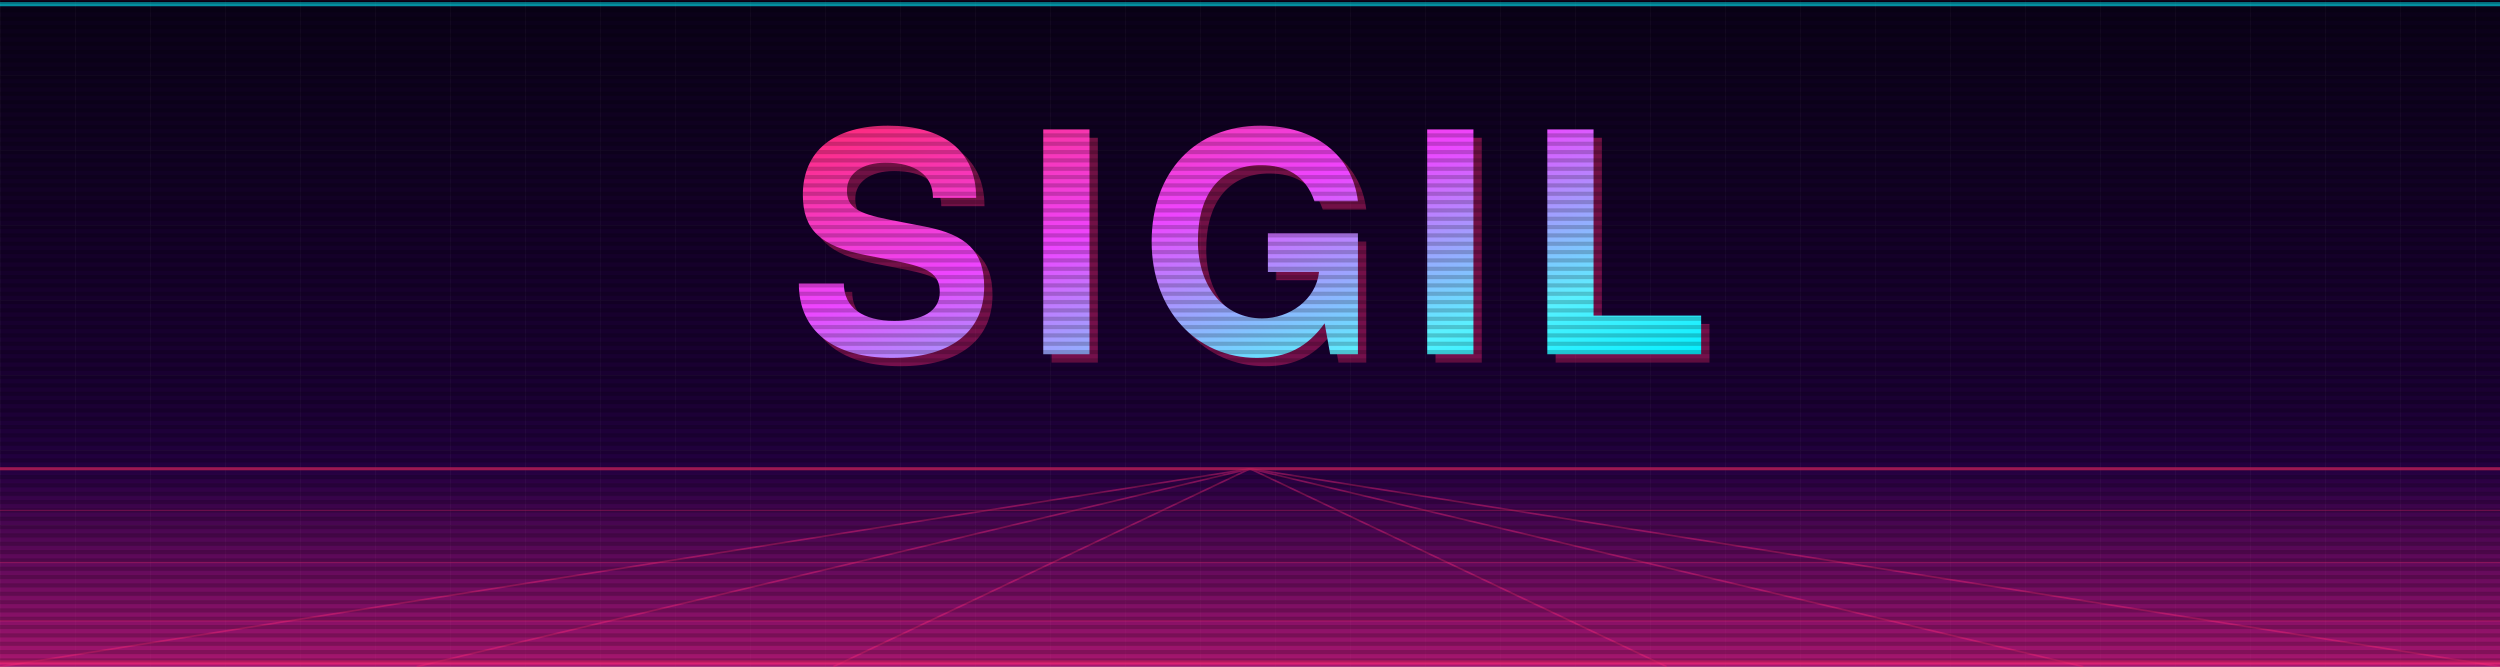
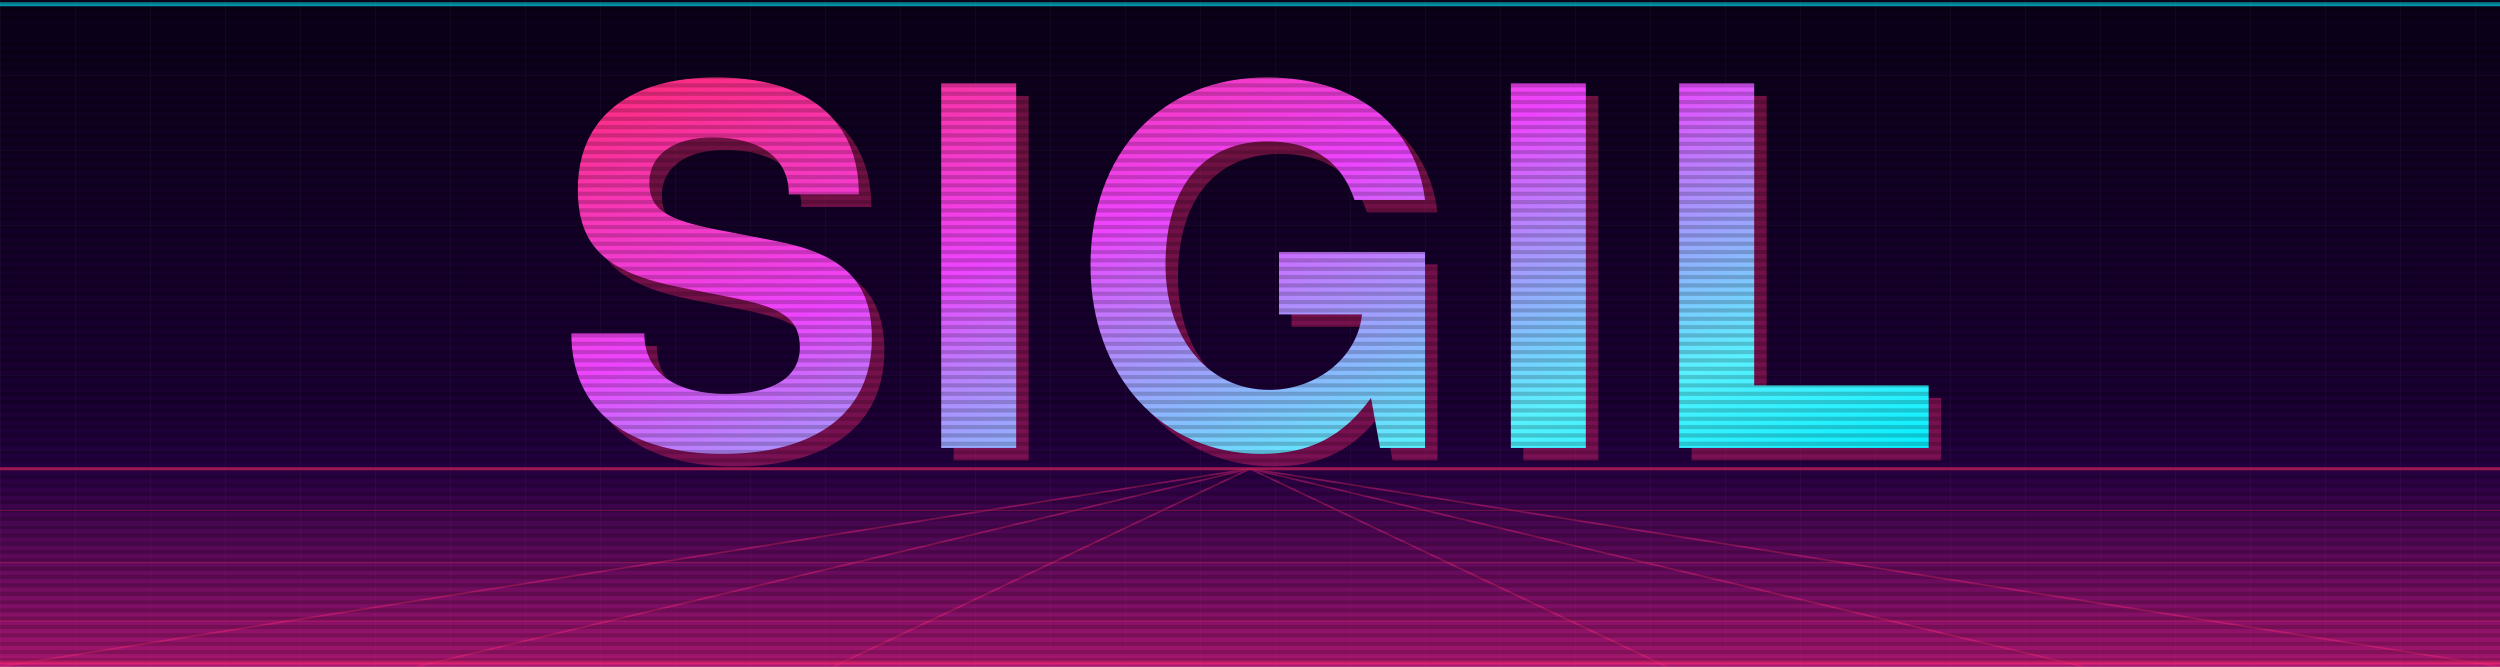
<svg xmlns="http://www.w3.org/2000/svg" viewBox="0 0 1200 320" role="img" aria-label="sigil" preserveAspectRatio="xMidYMid meet">
  <defs>
    <linearGradient id="bg" x1="0" y1="0" x2="0" y2="1">
      <stop offset="0%" stop-color="#0a0118" />
      <stop offset="60%" stop-color="#1a0033" />
      <stop offset="100%" stop-color="#3d0066" />
    </linearGradient>
    <linearGradient id="title" x1="0" y1="0" x2="1" y2="1">
      <stop offset="0%" stop-color="#ff2975" />
      <stop offset="40%" stop-color="#ee44ff" />
      <stop offset="80%" stop-color="#5af1ff" />
      <stop offset="100%" stop-color="#00f0ff" />
    </linearGradient>
    <linearGradient id="horizon" x1="0" y1="0" x2="0" y2="1">
      <stop offset="0%" stop-color="#ff2975" stop-opacity="0" />
      <stop offset="50%" stop-color="#ff2975" stop-opacity="0.25" />
      <stop offset="100%" stop-color="#ff2975" stop-opacity="0.55" />
    </linearGradient>
    <pattern id="grid" width="36" height="36" patternUnits="userSpaceOnUse">
      <path d="M 36 0 L 0 0 0 36" fill="none" stroke="#ffffff" stroke-width="0.5" opacity="0.06" />
    </pattern>
    <pattern id="scanlines" width="2" height="4" patternUnits="userSpaceOnUse">
      <rect width="2" height="2" fill="#000000" opacity="0.18" />
    </pattern>
  </defs>
  <rect width="1200" height="320" fill="url(#bg)" />
  <rect width="1200" height="320" fill="url(#grid)" />
  <rect x="0" y="225" width="1200" height="95" fill="url(#horizon)" />
  <line x1="0" y1="225" x2="1200" y2="225" stroke="#ff2975" stroke-width="1.5" opacity="0.7" />
  <g stroke="#ff2975" stroke-width="0.8" opacity="0.4">
    <line x1="600" y1="225" x2="0" y2="320" />
    <line x1="600" y1="225" x2="200" y2="320" />
    <line x1="600" y1="225" x2="400" y2="320" />
    <line x1="600" y1="225" x2="800" y2="320" />
    <line x1="600" y1="225" x2="1000" y2="320" />
    <line x1="600" y1="225" x2="1200" y2="320" />
  </g>
  <g stroke="#ff2975" stroke-width="0.6" opacity="0.35">
    <line x1="0" y1="245" x2="1200" y2="245" />
    <line x1="0" y1="270" x2="1200" y2="270" />
    <line x1="0" y1="298" x2="1200" y2="298" />
  </g>
-   <text x="604" y="174" text-anchor="middle" font-family="Impact, 'Arial Black', 'Helvetica Neue', sans-serif" font-size="148" font-weight="900" fill="#ff2975" opacity="0.4" letter-spacing="14">SIGIL</text>
-   <text x="600" y="170" text-anchor="middle" font-family="Impact, 'Arial Black', 'Helvetica Neue', sans-serif" font-size="148" font-weight="900" fill="url(#title)" letter-spacing="14">SIGIL</text>
+   <text x="606" y="221" text-anchor="middle" font-family="Impact, 'Arial Black', 'Helvetica Neue', sans-serif" font-size="240" font-weight="900" fill="#ff2975" opacity="0.4" letter-spacing="10">SIGIL</text>
+   <text x="600" y="215" text-anchor="middle" font-family="Impact, 'Arial Black', 'Helvetica Neue', sans-serif" font-size="240" font-weight="900" fill="url(#title)" letter-spacing="10">SIGIL</text>
  <line x1="0" y1="2" x2="1200" y2="2" stroke="#00f0ff" stroke-width="2" opacity="0.6" />
  <line x1="0" y1="318" x2="1200" y2="318" stroke="#ff2975" stroke-width="2" opacity="0.6" />
  <rect width="1200" height="320" fill="url(#scanlines)" />
</svg>
